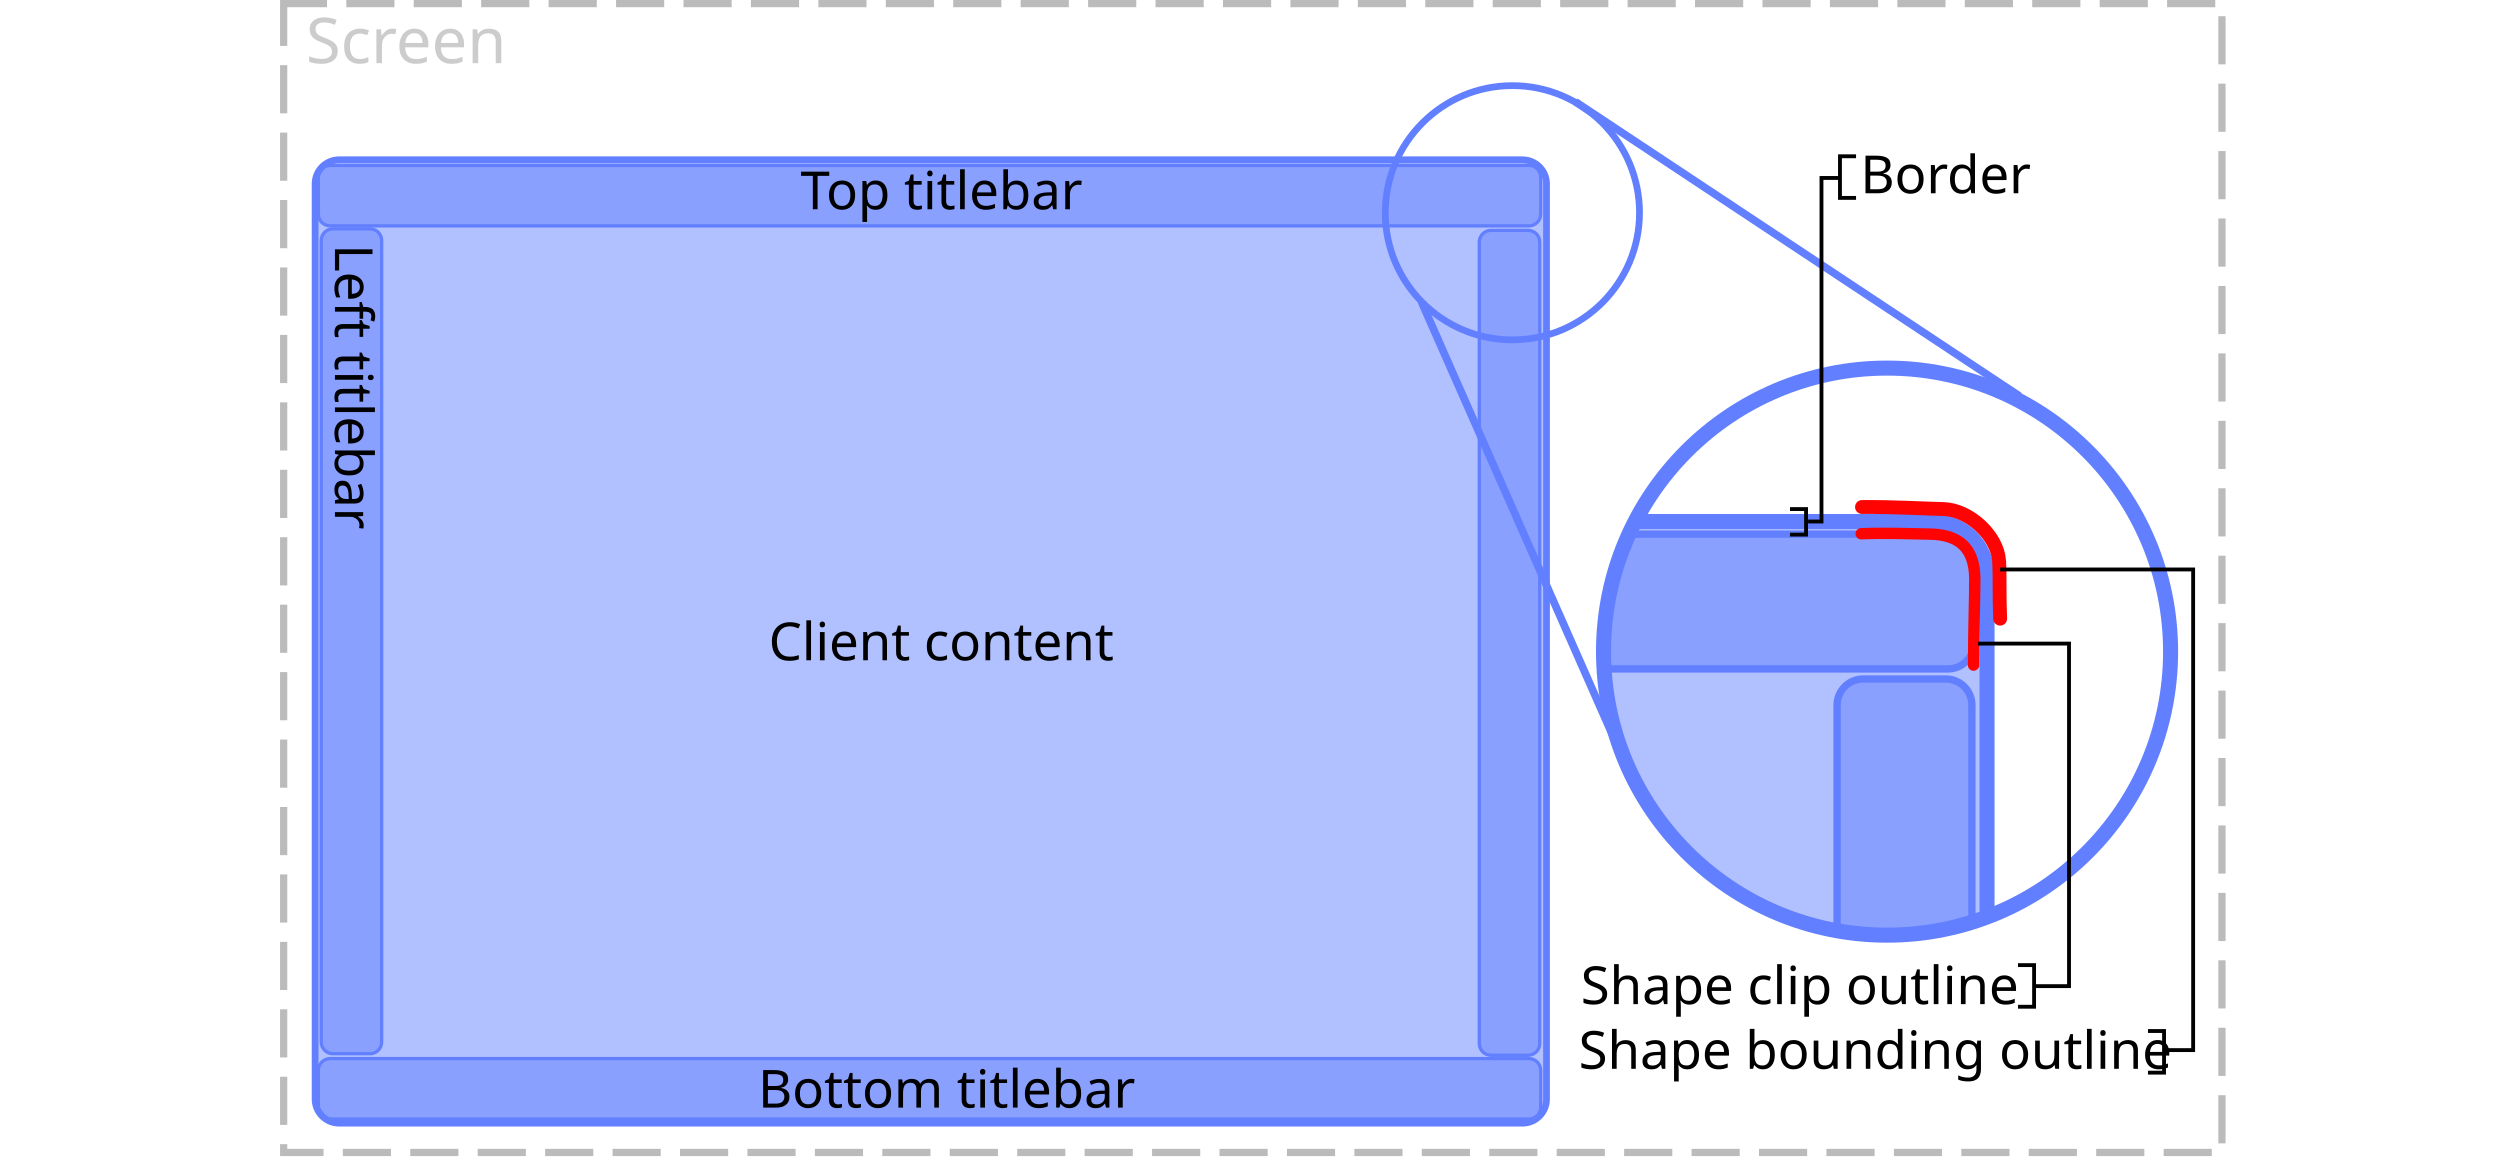
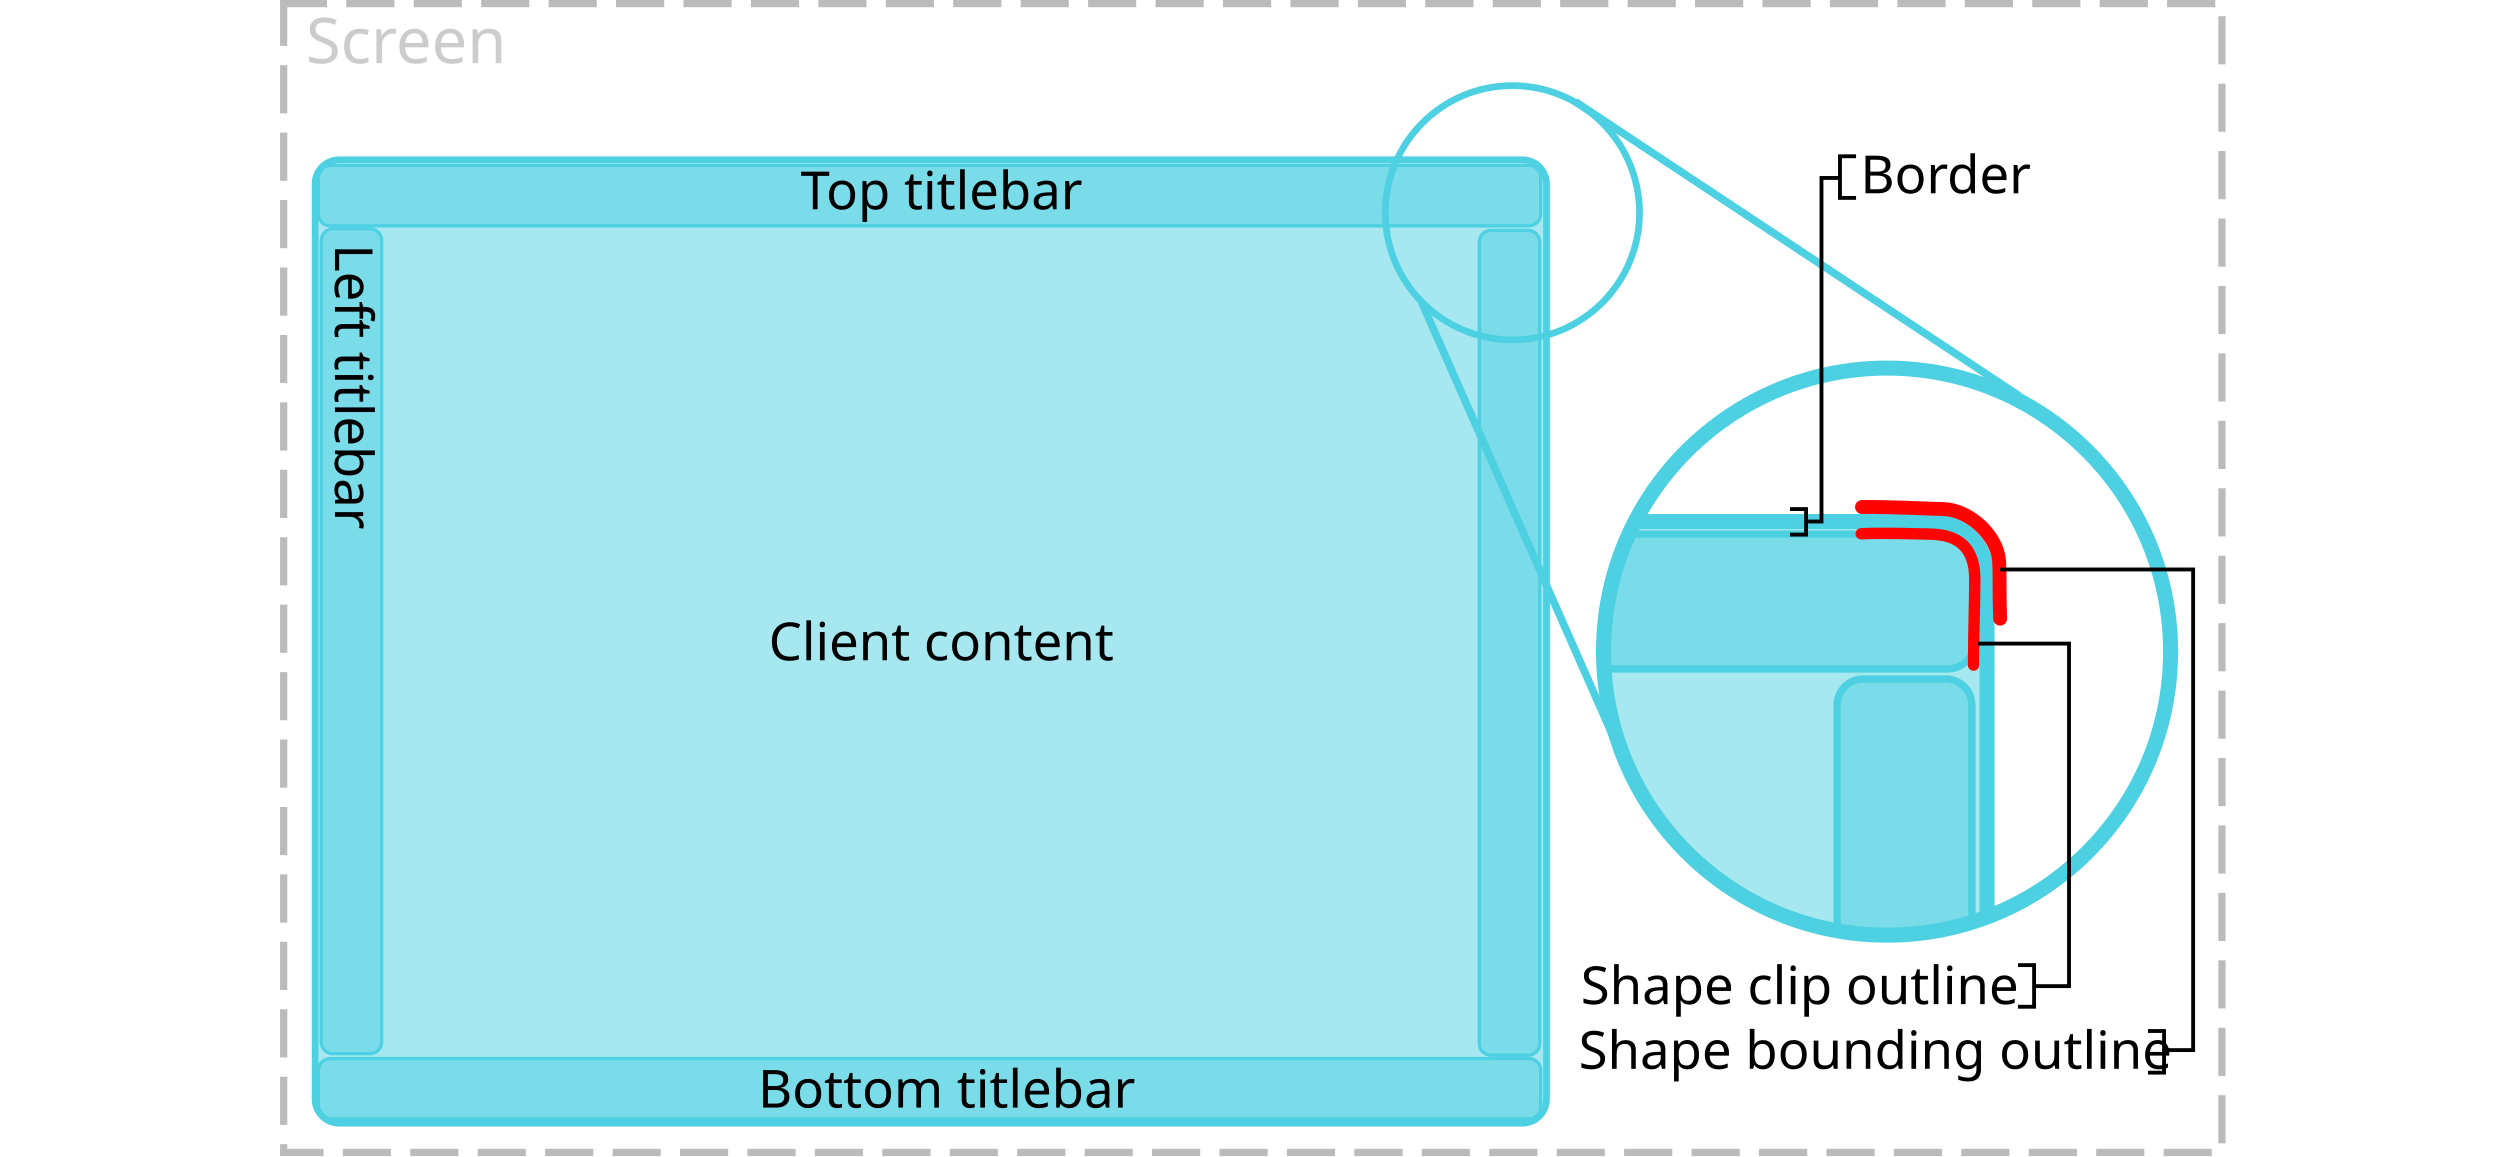
<svg xmlns="http://www.w3.org/2000/svg" width="519pt" height="240pt" viewBox="0 0 519 240" version="1.1" id="svg6069">
  <defs id="defs6142">
    <clipPath clipPathUnits="userSpaceOnUse" id="clipPath6269">
-       <circle r="26.389" cy="32.5" cx="276.944" id="circle6271" style="opacity:1;fill:#806600;fill-opacity:1;stroke:#617fff;stroke-width:1.4;stroke-linecap:round;stroke-linejoin:round;stroke-miterlimit:4;stroke-dasharray:none;stroke-opacity:1" />
+       <circle r="26.389" cy="32.5" cx="276.944" id="circle6271" style="opacity:1;fill:#806600;fill-opacity:1;stroke:#4DD0E1;stroke-width:1.4;stroke-linecap:round;stroke-linejoin:round;stroke-miterlimit:4;stroke-dasharray:none;stroke-opacity:1" />
    </clipPath>
  </defs>
  <path id="path6072" d="m 58.89,0.75 402.389,0 0,238.5 -402.389,0 z" style="fill:none;stroke:#000000;stroke-width:1.5;stroke-linecap:butt;stroke-linejoin:miter;stroke-miterlimit:10;stroke-dasharray:10, 4;stroke-dashoffset:1;stroke-opacity:0.267" />
-   <text xml:space="preserve" style="font-style:normal;font-weight:normal;font-size:13.135px;line-height:125%;font-family:sans-serif;letter-spacing:0px;word-spacing:0px;fill:#000000;fill-opacity:0.2;stroke:none;stroke-width:1px;stroke-linecap:butt;stroke-linejoin:miter;stroke-opacity:1" x="63.514" y="13.124" id="text6180">
-     <tspan id="tspan6182" x="63.514" y="13.124">Screen</tspan>
+   <text xml:space="preserve" style="font-style:normal;font-weight:normal;line-height:0%;font-family:sans-serif;letter-spacing:0px;word-spacing:0px;fill:#000000;fill-opacity:0.2;stroke:none;stroke-width:1px;stroke-linecap:butt;stroke-linejoin:miter;stroke-opacity:1" x="63.514" y="13.124" id="text6180">
+     <tspan id="tspan6182" x="63.514" y="13.124" style="font-size:13.135px;line-height:1.25">Screen</tspan>
  </text>
  <g id="g6212" transform="translate(34.80656,12.77778)">
-     <path style="fill:#617fff;fill-opacity:0.49;fill-rule:nonzero;stroke:#617fff;stroke-width:1.4;stroke-miterlimit:4;stroke-dasharray:none;stroke-opacity:1" d="m 30.607,25.393 c 0,-2.762 2.238,-5 5,-5 l 245.644,0 c 2.762,0 5,2.238 5,5 l 0,190 c 0,2.762 -2.238,5 -5,5 l -245.644,0 c -2.762,0 -5,-2.238 -5,-5 z" id="path6078" />
+     <path style="fill:#4DD0E1;fill-opacity:0.49;fill-rule:nonzero;stroke:#4DD0E1;stroke-width:1.4;stroke-miterlimit:4;stroke-dasharray:none;stroke-opacity:1" d="m 30.607,25.393 c 0,-2.762 2.238,-5 5,-5 l 245.644,0 c 2.762,0 5,2.238 5,5 l 0,190 c 0,2.762 -2.238,5 -5,5 l -245.644,0 c -2.762,0 -5,-2.238 -5,-5 z" id="path6078" />
    <g id="g6483">
-       <path style="fill:#617fff;fill-opacity:0.49;fill-rule:nonzero;stroke:#617fff;stroke-width:0.682;stroke-miterlimit:4;stroke-dasharray:none;stroke-opacity:1" d="m 31.289,23.997 c 0,-1.345 1.09,-2.435 2.435,-2.435 l 248.877,0 c 1.345,0 2.435,1.09 2.435,2.435 l 0,7.679 c 0,1.345 -1.09,2.435 -2.435,2.435 l -248.877,0 c -1.345,0 -2.435,-1.09 -2.435,-2.435 z" id="path6184" />
-       <text xml:space="preserve" style="font-style:normal;font-weight:normal;font-size:10.928px;line-height:125%;font-family:sans-serif;letter-spacing:0px;word-spacing:0px;fill:#000000;fill-opacity:1;stroke:none;stroke-width:1px;stroke-linecap:butt;stroke-linejoin:miter;stroke-opacity:1" x="131.392" y="30.662" id="text6192">
-         <tspan id="tspan6194" x="131.392" y="30.662">Top titlebar</tspan>
+       <path style="fill:#4DD0E1;fill-opacity:0.49;fill-rule:nonzero;stroke:#4DD0E1;stroke-width:0.682;stroke-miterlimit:4;stroke-dasharray:none;stroke-opacity:1" d="m 31.289,23.997 c 0,-1.345 1.09,-2.435 2.435,-2.435 l 248.877,0 c 1.345,0 2.435,1.09 2.435,2.435 l 0,7.679 c 0,1.345 -1.09,2.435 -2.435,2.435 l -248.877,0 c -1.345,0 -2.435,-1.09 -2.435,-2.435 z" id="path6184" />
+       <text xml:space="preserve" style="font-style:normal;font-weight:normal;line-height:0%;font-family:sans-serif;letter-spacing:0px;word-spacing:0px;fill:#000000;fill-opacity:1;stroke:none;stroke-width:1px;stroke-linecap:butt;stroke-linejoin:miter;stroke-opacity:1" x="131.392" y="30.662" id="text6192">
+         <tspan id="tspan6194" x="131.392" y="30.662" style="font-size:10.928px;line-height:1.25">Top titlebar</tspan>
      </text>
    </g>
    <g id="g6494">
-       <path id="path6186" d="m 31.289,209.416 c 0,-1.345 1.09,-2.435 2.435,-2.435 l 248.877,0 c 1.345,0 2.435,1.09 2.435,2.435 l 0,7.679 c 0,1.345 -1.09,2.435 -2.435,2.435 l -248.877,0 c -1.345,0 -2.435,-1.09 -2.435,-2.435 z" style="fill:#617fff;fill-opacity:0.49;fill-rule:nonzero;stroke:#617fff;stroke-width:0.682;stroke-miterlimit:4;stroke-dasharray:none;stroke-opacity:1" />
-       <text id="text6196" y="217.161" x="122.561" style="font-style:normal;font-weight:normal;font-size:10.928px;line-height:125%;font-family:sans-serif;letter-spacing:0px;word-spacing:0px;fill:#000000;fill-opacity:1;stroke:none;stroke-width:1px;stroke-linecap:butt;stroke-linejoin:miter;stroke-opacity:1" xml:space="preserve">
-         <tspan y="217.161" x="122.561" id="tspan6198">Bottom titlebar</tspan>
+       <path id="path6186" d="m 31.289,209.416 c 0,-1.345 1.09,-2.435 2.435,-2.435 l 248.877,0 c 1.345,0 2.435,1.09 2.435,2.435 l 0,7.679 c 0,1.345 -1.09,2.435 -2.435,2.435 l -248.877,0 c -1.345,0 -2.435,-1.09 -2.435,-2.435 z" style="fill:#4DD0E1;fill-opacity:0.49;fill-rule:nonzero;stroke:#4DD0E1;stroke-width:0.682;stroke-miterlimit:4;stroke-dasharray:none;stroke-opacity:1" />
+       <text id="text6196" y="217.161" x="122.561" style="font-style:normal;font-weight:normal;line-height:0%;font-family:sans-serif;letter-spacing:0px;word-spacing:0px;fill:#000000;fill-opacity:1;stroke:none;stroke-width:1px;stroke-linecap:butt;stroke-linejoin:miter;stroke-opacity:1" xml:space="preserve">
+         <tspan y="217.161" x="122.561" id="tspan6198" style="font-size:10.928px;line-height:1.25">Bottom titlebar</tspan>
      </text>
    </g>
    <g id="g6478">
-       <path id="path6188" d="m 34.312,205.974 c -1.345,0 -2.435,-1.09 -2.435,-2.435 l 0,-166.379 c 0,-1.345 1.09,-2.435 2.435,-2.435 l 7.679,0 c 1.345,0 2.435,1.09 2.435,2.435 l 0,166.379 c 0,1.345 -1.09,2.435 -2.435,2.435 z" style="fill:#617fff;fill-opacity:0.49;fill-rule:nonzero;stroke:#617fff;stroke-width:0.682;stroke-miterlimit:4;stroke-dasharray:none;stroke-opacity:1" />
-       <text xml:space="preserve" style="font-style:normal;font-weight:normal;font-size:10.928px;line-height:108%;font-family:sans-serif;letter-spacing:-0.024px;word-spacing:0px;writing-mode:tb-rl;fill:#000000;fill-opacity:1;stroke:none;stroke-width:1px;stroke-linecap:butt;stroke-linejoin:miter;stroke-opacity:1" x="37.922" y="38.963" id="text6200">
-         <tspan id="tspan6202" x="38.963" y="37.922" style="line-height:100%;letter-spacing:-0.024px">Left titlebar</tspan>
+       <path id="path6188" d="m 34.312,205.974 c -1.345,0 -2.435,-1.09 -2.435,-2.435 l 0,-166.379 c 0,-1.345 1.09,-2.435 2.435,-2.435 l 7.679,0 c 1.345,0 2.435,1.09 2.435,2.435 l 0,166.379 c 0,1.345 -1.09,2.435 -2.435,2.435 z" style="fill:#4DD0E1;fill-opacity:0.49;fill-rule:nonzero;stroke:#4DD0E1;stroke-width:0.682;stroke-miterlimit:4;stroke-dasharray:none;stroke-opacity:1" />
+       <text xml:space="preserve" style="font-style:normal;font-weight:normal;line-height:0%;font-family:sans-serif;letter-spacing:-0.024px;word-spacing:0px;writing-mode:tb-rl;fill:#000000;fill-opacity:1;stroke:none;stroke-width:1px;stroke-linecap:butt;stroke-linejoin:miter;stroke-opacity:1" x="37.922" y="37.922" id="text6200">
+         <tspan id="tspan6202" x="38.963" y="37.922" style="font-size:10.928px;line-height:100%;letter-spacing:-0.024px">Left titlebar</tspan>
      </text>
    </g>
    <g id="g6467">
-       <path style="fill:#617fff;fill-opacity:0.49;fill-rule:nonzero;stroke:#617fff;stroke-width:0.682;stroke-miterlimit:4;stroke-dasharray:none;stroke-opacity:1" d="m 274.729,206.295 c -1.345,0 -2.435,-1.09 -2.435,-2.435 l 0,-166.379 c 0,-1.345 1.09,-2.435 2.435,-2.435 l 7.679,0 c 1.345,0 2.435,1.09 2.435,2.435 l 0,166.379 c 0,1.345 -1.09,2.435 -2.435,2.435 z" id="path6190" />
-       <text id="text6204" y="32.858" x="278.376" style="font-style:normal;font-weight:normal;font-size:10.928px;line-height:125%;font-family:sans-serif;letter-spacing:0px;word-spacing:0px;writing-mode:tb-rl;fill:#000000;fill-opacity:1;stroke:none;stroke-width:1px;stroke-linecap:butt;stroke-linejoin:miter;stroke-opacity:1" xml:space="preserve">
-         <tspan y="278.376" x="32.858" id="tspan6206">Right titlebar</tspan>
+       <path style="fill:#4DD0E1;fill-opacity:0.49;fill-rule:nonzero;stroke:#4DD0E1;stroke-width:0.682;stroke-miterlimit:4;stroke-dasharray:none;stroke-opacity:1" d="m 274.729,206.295 c -1.345,0 -2.435,-1.09 -2.435,-2.435 l 0,-166.379 c 0,-1.345 1.09,-2.435 2.435,-2.435 l 7.679,0 c 1.345,0 2.435,1.09 2.435,2.435 l 0,166.379 c 0,1.345 -1.09,2.435 -2.435,2.435 z" id="path6190" />
+       <text id="text6204" y="278.376" x="278.376" style="font-style:normal;font-weight:normal;line-height:0%;font-family:sans-serif;letter-spacing:0px;word-spacing:0px;writing-mode:tb-rl;fill:#000000;fill-opacity:1;stroke:none;stroke-width:1px;stroke-linecap:butt;stroke-linejoin:miter;stroke-opacity:1" xml:space="preserve">
+         <tspan y="278.376" x="32.858" id="tspan6206" style="font-size:10.928px;line-height:1.25">Right titlebar</tspan>
      </text>
    </g>
-     <text xml:space="preserve" style="font-style:normal;font-weight:normal;font-size:10.928px;line-height:125%;font-family:sans-serif;letter-spacing:0px;word-spacing:0px;fill:#000000;fill-opacity:1;stroke:none;stroke-width:1px;stroke-linecap:butt;stroke-linejoin:miter;stroke-opacity:1" x="124.764" y="124.299" id="text6208">
-       <tspan id="tspan6210" x="124.764" y="124.299">Client content</tspan>
+     <text xml:space="preserve" style="font-style:normal;font-weight:normal;line-height:0%;font-family:sans-serif;letter-spacing:0px;word-spacing:0px;fill:#000000;fill-opacity:1;stroke:none;stroke-width:1px;stroke-linecap:butt;stroke-linejoin:miter;stroke-opacity:1" x="124.764" y="124.299" id="text6208">
+       <tspan id="tspan6210" x="124.764" y="124.299" style="font-size:10.928px;line-height:1.25">Client content</tspan>
    </text>
  </g>
  <g id="g6294" transform="matrix(2.230517,0,0,2.230517,435.7418,23.13235)">
    <g clip-path="url(#clipPath6269)" transform="translate(-296.6667,17.77778)" id="g6229">
-       <path style="fill:#617fff;fill-opacity:0.49;fill-rule:nonzero;stroke:#617fff;stroke-width:1.4;stroke-miterlimit:4;stroke-dasharray:none;stroke-opacity:1" d="m 30.607,25.393 c 0,-2.762 2.238,-5 5,-5 l 245.644,0 c 2.762,0 5,2.238 5,5 l 0,190 c 0,2.762 -2.238,5 -5,5 l -245.644,0 c -2.762,0 -5,-2.238 -5,-5 z" id="path6231" />
-       <path id="path6233" d="m 31.289,23.997 c 0,-1.345 1.09,-2.435 2.435,-2.435 l 248.877,0 c 1.345,0 2.435,1.09 2.435,2.435 l 0,7.679 c 0,1.345 -1.09,2.435 -2.435,2.435 l -248.877,0 c -1.345,0 -2.435,-1.09 -2.435,-2.435 z" style="fill:#617fff;fill-opacity:0.49;fill-rule:nonzero;stroke:#617fff;stroke-width:0.682;stroke-miterlimit:4;stroke-dasharray:none;stroke-opacity:1" />
-       <path style="fill:#617fff;fill-opacity:0.49;fill-rule:nonzero;stroke:#617fff;stroke-width:0.682;stroke-miterlimit:4;stroke-dasharray:none;stroke-opacity:1" d="m 31.289,209.416 c 0,-1.345 1.09,-2.435 2.435,-2.435 l 248.877,0 c 1.345,0 2.435,1.09 2.435,2.435 l 0,7.679 c 0,1.345 -1.09,2.435 -2.435,2.435 l -248.877,0 c -1.345,0 -2.435,-1.09 -2.435,-2.435 z" id="path6235" />
-       <path style="fill:#617fff;fill-opacity:0.49;fill-rule:nonzero;stroke:#617fff;stroke-width:0.682;stroke-miterlimit:4;stroke-dasharray:none;stroke-opacity:1" d="m 34.312,205.974 c -1.345,0 -2.435,-1.09 -2.435,-2.435 l 0,-166.379 c 0,-1.345 1.09,-2.435 2.435,-2.435 l 7.679,0 c 1.345,0 2.435,1.09 2.435,2.435 l 0,166.379 c 0,1.345 -1.09,2.435 -2.435,2.435 z" id="path6237" />
-       <path id="path6239" d="m 274.729,206.295 c -1.345,0 -2.435,-1.09 -2.435,-2.435 l 0,-166.379 c 0,-1.345 1.09,-2.435 2.435,-2.435 l 7.679,0 c 1.345,0 2.435,1.09 2.435,2.435 l 0,166.379 c 0,1.345 -1.09,2.435 -2.435,2.435 z" style="fill:#617fff;fill-opacity:0.49;fill-rule:nonzero;stroke:#617fff;stroke-width:0.682;stroke-miterlimit:4;stroke-dasharray:none;stroke-opacity:1" />
-       <text id="text6241" y="30.662" x="131.392" style="font-style:normal;font-weight:normal;font-size:10.928px;line-height:125%;font-family:sans-serif;letter-spacing:0px;word-spacing:0px;fill:#000000;fill-opacity:1;stroke:none;stroke-width:1px;stroke-linecap:butt;stroke-linejoin:miter;stroke-opacity:1" xml:space="preserve">
-         <tspan y="30.662" x="131.392" id="tspan6243">Top titlebar</tspan>
+       <path style="fill:#4DD0E1;fill-opacity:0.49;fill-rule:nonzero;stroke:#4DD0E1;stroke-width:1.4;stroke-miterlimit:4;stroke-dasharray:none;stroke-opacity:1" d="m 30.607,25.393 c 0,-2.762 2.238,-5 5,-5 l 245.644,0 c 2.762,0 5,2.238 5,5 l 0,190 c 0,2.762 -2.238,5 -5,5 l -245.644,0 c -2.762,0 -5,-2.238 -5,-5 z" id="path6231" />
+       <path id="path6233" d="m 31.289,23.997 c 0,-1.345 1.09,-2.435 2.435,-2.435 l 248.877,0 c 1.345,0 2.435,1.09 2.435,2.435 l 0,7.679 c 0,1.345 -1.09,2.435 -2.435,2.435 l -248.877,0 c -1.345,0 -2.435,-1.09 -2.435,-2.435 z" style="fill:#4DD0E1;fill-opacity:0.49;fill-rule:nonzero;stroke:#4DD0E1;stroke-width:0.682;stroke-miterlimit:4;stroke-dasharray:none;stroke-opacity:1" />
+       <path style="fill:#4DD0E1;fill-opacity:0.49;fill-rule:nonzero;stroke:#4DD0E1;stroke-width:0.682;stroke-miterlimit:4;stroke-dasharray:none;stroke-opacity:1" d="m 31.289,209.416 c 0,-1.345 1.09,-2.435 2.435,-2.435 l 248.877,0 c 1.345,0 2.435,1.09 2.435,2.435 l 0,7.679 c 0,1.345 -1.09,2.435 -2.435,2.435 l -248.877,0 c -1.345,0 -2.435,-1.09 -2.435,-2.435 z" id="path6235" />
+       <path style="fill:#4DD0E1;fill-opacity:0.49;fill-rule:nonzero;stroke:#4DD0E1;stroke-width:0.682;stroke-miterlimit:4;stroke-dasharray:none;stroke-opacity:1" d="m 34.312,205.974 c -1.345,0 -2.435,-1.09 -2.435,-2.435 l 0,-166.379 c 0,-1.345 1.09,-2.435 2.435,-2.435 l 7.679,0 c 1.345,0 2.435,1.09 2.435,2.435 l 0,166.379 c 0,1.345 -1.09,2.435 -2.435,2.435 z" id="path6237" />
+       <path id="path6239" d="m 274.729,206.295 c -1.345,0 -2.435,-1.09 -2.435,-2.435 l 0,-166.379 c 0,-1.345 1.09,-2.435 2.435,-2.435 l 7.679,0 c 1.345,0 2.435,1.09 2.435,2.435 l 0,166.379 c 0,1.345 -1.09,2.435 -2.435,2.435 z" style="fill:#4DD0E1;fill-opacity:0.49;fill-rule:nonzero;stroke:#4DD0E1;stroke-width:0.682;stroke-miterlimit:4;stroke-dasharray:none;stroke-opacity:1" />
+       <text id="text6241" y="30.662" x="131.392" style="font-style:normal;font-weight:normal;line-height:0%;font-family:sans-serif;letter-spacing:0px;word-spacing:0px;fill:#000000;fill-opacity:1;stroke:none;stroke-width:1px;stroke-linecap:butt;stroke-linejoin:miter;stroke-opacity:1" xml:space="preserve">
+         <tspan y="30.662" x="131.392" id="tspan6243" style="font-size:10.928px;line-height:1.25">Top titlebar</tspan>
      </text>
-       <text xml:space="preserve" style="font-style:normal;font-weight:normal;font-size:10.928px;line-height:125%;font-family:sans-serif;letter-spacing:0px;word-spacing:0px;fill:#000000;fill-opacity:1;stroke:none;stroke-width:1px;stroke-linecap:butt;stroke-linejoin:miter;stroke-opacity:1" x="122.561" y="217.161" id="text6245">
-         <tspan id="tspan6247" x="122.561" y="217.161">Bottom titlebar</tspan>
+       <text xml:space="preserve" style="font-style:normal;font-weight:normal;line-height:0%;font-family:sans-serif;letter-spacing:0px;word-spacing:0px;fill:#000000;fill-opacity:1;stroke:none;stroke-width:1px;stroke-linecap:butt;stroke-linejoin:miter;stroke-opacity:1" x="122.561" y="217.161" id="text6245">
+         <tspan id="tspan6247" x="122.561" y="217.161" style="font-size:10.928px;line-height:1.25">Bottom titlebar</tspan>
      </text>
-       <text id="text6249" y="38.963" x="37.922" style="font-style:normal;font-weight:normal;font-size:10.928px;line-height:108%;font-family:sans-serif;letter-spacing:-0.024px;word-spacing:0px;writing-mode:tb-rl;fill:#000000;fill-opacity:1;stroke:none;stroke-width:1px;stroke-linecap:butt;stroke-linejoin:miter;stroke-opacity:1" xml:space="preserve">
-         <tspan style="line-height:100%;letter-spacing:-0.024px" y="37.922" x="38.963" id="tspan6251">Left titlebar</tspan>
+       <text id="text6249" y="37.922" x="37.922" style="font-style:normal;font-weight:normal;line-height:0%;font-family:sans-serif;letter-spacing:-0.024px;word-spacing:0px;writing-mode:tb-rl;fill:#000000;fill-opacity:1;stroke:none;stroke-width:1px;stroke-linecap:butt;stroke-linejoin:miter;stroke-opacity:1" xml:space="preserve">
+         <tspan style="font-size:10.928px;line-height:100%;letter-spacing:-0.024px" y="37.922" x="38.963" id="tspan6251">Left titlebar</tspan>
      </text>
-       <text xml:space="preserve" style="font-style:normal;font-weight:normal;font-size:10.928px;line-height:125%;font-family:sans-serif;letter-spacing:0px;word-spacing:0px;writing-mode:tb-rl;fill:#000000;fill-opacity:1;stroke:none;stroke-width:1px;stroke-linecap:butt;stroke-linejoin:miter;stroke-opacity:1" x="278.376" y="32.858" id="text6253">
-         <tspan id="tspan6255" x="32.858" y="278.376">Right titlebar</tspan>
+       <text xml:space="preserve" style="font-style:normal;font-weight:normal;line-height:0%;font-family:sans-serif;letter-spacing:0px;word-spacing:0px;writing-mode:tb-rl;fill:#000000;fill-opacity:1;stroke:none;stroke-width:1px;stroke-linecap:butt;stroke-linejoin:miter;stroke-opacity:1" x="278.376" y="278.376" id="text6253">
+         <tspan id="tspan6255" x="32.858" y="278.376" style="font-size:10.928px;line-height:1.25">Right titlebar</tspan>
      </text>
-       <text xml:space="preserve" style="font-style:normal;font-weight:normal;font-size:10.928px;line-height:125%;font-family:sans-serif;letter-spacing:0px;word-spacing:0px;fill:#000000;fill-opacity:1;stroke:none;stroke-width:1px;stroke-linecap:butt;stroke-linejoin:miter;stroke-opacity:1" x="124.764" y="124.299" id="text6257">
-         <tspan id="tspan6259" x="124.764" y="124.299">Client content</tspan>
+       <text xml:space="preserve" style="font-style:normal;font-weight:normal;line-height:0%;font-family:sans-serif;letter-spacing:0px;word-spacing:0px;fill:#000000;fill-opacity:1;stroke:none;stroke-width:1px;stroke-linecap:butt;stroke-linejoin:miter;stroke-opacity:1" x="124.764" y="124.299" id="text6257">
+         <tspan id="tspan6259" x="124.764" y="124.299" style="font-size:10.928px;line-height:1.25">Client content</tspan>
      </text>
    </g>
-     <circle r="26.389" cy="50.278" cx="-19.722" id="path6261" style="opacity:1;fill:none;fill-opacity:1;stroke:#617fff;stroke-width:1.4;stroke-linecap:round;stroke-linejoin:round;stroke-miterlimit:4;stroke-dasharray:none;stroke-opacity:1" />
+     <circle r="26.389" cy="50.278" cx="-19.722" id="path6261" style="opacity:1;fill:none;fill-opacity:1;stroke:#4DD0E1;stroke-width:1.4;stroke-linecap:round;stroke-linejoin:round;stroke-miterlimit:4;stroke-dasharray:none;stroke-opacity:1" />
  </g>
-   <circle r="26.389" cy="44.167" cx="313.973" id="circle6292" style="opacity:1;fill:none;fill-opacity:1;stroke:#617fff;stroke-width:1.4;stroke-linecap:round;stroke-linejoin:round;stroke-miterlimit:4;stroke-dasharray:none;stroke-opacity:1" />
-   <path style="fill:#000000;fill-opacity:0;fill-rule:evenodd;stroke:#617fff;stroke-width:1.6;stroke-linecap:butt;stroke-linejoin:miter;stroke-miterlimit:4;stroke-dasharray:none;stroke-opacity:1" d="M 327.029,21.111 419.251,82.222" id="path6313" />
-   <path style="fill:#000000;fill-opacity:0;fill-rule:evenodd;stroke:#617fff;stroke-width:1.6;stroke-linecap:butt;stroke-linejoin:miter;stroke-miterlimit:4;stroke-dasharray:none;stroke-opacity:1" d="M 295.084,62.639 339.251,162.778" id="path6315" />
+   <circle r="26.389" cy="44.167" cx="313.973" id="circle6292" style="opacity:1;fill:none;fill-opacity:1;stroke:#4DD0E1;stroke-width:1.4;stroke-linecap:round;stroke-linejoin:round;stroke-miterlimit:4;stroke-dasharray:none;stroke-opacity:1" />
+   <path style="fill:#000000;fill-opacity:0;fill-rule:evenodd;stroke:#4DD0E1;stroke-width:1.6;stroke-linecap:butt;stroke-linejoin:miter;stroke-miterlimit:4;stroke-dasharray:none;stroke-opacity:1" d="M 327.029,21.111 419.251,82.222" id="path6313" />
+   <path style="fill:#000000;fill-opacity:0;fill-rule:evenodd;stroke:#4DD0E1;stroke-width:1.6;stroke-linecap:butt;stroke-linejoin:miter;stroke-miterlimit:4;stroke-dasharray:none;stroke-opacity:1" d="M 295.084,62.639 339.251,162.778" id="path6315" />
  <path style="fill:none;fill-rule:evenodd;stroke:#ff0202;stroke-width:2.88;stroke-linecap:round;stroke-linejoin:round;stroke-miterlimit:4;stroke-dasharray:none;stroke-opacity:1" d="m 386.552,105.257 c 7.05,-0.047 12.589,0.329 16.843,0.419 5.438,0.116 11.285,5.548 11.616,10.794 0.197,3.126 0.007,7.007 0.218,11.964" id="path6319" />
  <path id="path6321" d="m 386.393,110.804 c 5.592,-0.209 10.42,0.028 14.155,0.071 5.962,0.07 9.424,2.722 9.419,9.416 -0.003,4.019 -0.216,9.396 -0.259,17.775" style="fill:none;fill-rule:evenodd;stroke:#ff0202;stroke-width:2.369;stroke-linecap:round;stroke-linejoin:round;stroke-miterlimit:4;stroke-dasharray:none;stroke-opacity:1" />
-   <text id="text6192-0" y="221.886" x="327.727" style="font-style:normal;font-weight:normal;font-size:10.928px;line-height:125%;font-family:sans-serif;letter-spacing:0px;word-spacing:0px;fill:#000000;fill-opacity:1;stroke:none;stroke-width:1px;stroke-linecap:butt;stroke-linejoin:miter;stroke-opacity:1" xml:space="preserve">
-     <tspan y="221.886" x="327.727" id="tspan6194-9">Shape bounding outline</tspan>
+   <text id="text6192-0" y="221.886" x="327.727" style="font-style:normal;font-weight:normal;line-height:0%;font-family:sans-serif;letter-spacing:0px;word-spacing:0px;fill:#000000;fill-opacity:1;stroke:none;stroke-width:1px;stroke-linecap:butt;stroke-linejoin:miter;stroke-opacity:1" xml:space="preserve">
+     <tspan y="221.886" x="327.727" id="tspan6194-9" style="font-size:10.928px;line-height:1.25">Shape bounding outline</tspan>
  </text>
-   <text id="text6192-5" y="208.452" x="328.164" style="font-style:normal;font-weight:normal;font-size:10.928px;line-height:125%;font-family:sans-serif;letter-spacing:0px;word-spacing:0px;fill:#000000;fill-opacity:1;stroke:none;stroke-width:1px;stroke-linecap:butt;stroke-linejoin:miter;stroke-opacity:1" xml:space="preserve">
-     <tspan y="208.452" x="328.164" id="tspan6194-4">Shape clip outline</tspan>
+   <text id="text6192-5" y="208.452" x="328.164" style="font-style:normal;font-weight:normal;line-height:0%;font-family:sans-serif;letter-spacing:0px;word-spacing:0px;fill:#000000;fill-opacity:1;stroke:none;stroke-width:1px;stroke-linecap:butt;stroke-linejoin:miter;stroke-opacity:1" xml:space="preserve">
+     <tspan y="208.452" x="328.164" id="tspan6194-4" style="font-size:10.928px;line-height:1.25">Shape clip outline</tspan>
  </text>
  <path style="fill:none;fill-rule:evenodd;stroke:#000000;stroke-width:0.8px;stroke-linecap:butt;stroke-linejoin:miter;stroke-opacity:1" d="m 415.229,118.221 40.069,0 0,99.781 -6.285,0" id="path6349" />
  <path style="fill:none;fill-rule:evenodd;stroke:#000000;stroke-width:0.8px;stroke-linecap:butt;stroke-linejoin:miter;stroke-opacity:1" d="m 410.64,133.611 18.889,0 0,71.111 -6.944,0" id="path6351" />
  <path style="fill:none;fill-rule:evenodd;stroke:#000000;stroke-width:0.8px;stroke-linecap:butt;stroke-linejoin:miter;stroke-opacity:1" d="m 418.939,200.358 3.339,0 0,8.642 -3.339,0" id="path6353" />
  <path id="path6355" d="m 445.918,214.039 3.339,0 0,8.642 -3.339,0" style="fill:none;fill-rule:evenodd;stroke:#000000;stroke-width:0.8px;stroke-linecap:butt;stroke-linejoin:miter;stroke-opacity:1" />
  <path id="path6357" d="m 371.602,105.684 3.339,0 0,5.303 -3.339,0" style="fill:none;fill-rule:evenodd;stroke:#000000;stroke-width:0.8px;stroke-linecap:butt;stroke-linejoin:miter;stroke-opacity:1" />
  <path id="path6359" d="m 385.317,32.442 -3.339,0 0,8.642 3.339,0" style="fill:none;fill-rule:evenodd;stroke:#000000;stroke-width:0.8px;stroke-linecap:butt;stroke-linejoin:miter;stroke-opacity:1" />
  <path style="fill:none;fill-rule:evenodd;stroke:#000000;stroke-width:0.8px;stroke-linecap:butt;stroke-linejoin:miter;stroke-opacity:1" d="m 375.362,108.264 2.778,0 0,-71.319 3.611,0" id="path6361" />
-   <text xml:space="preserve" style="font-style:normal;font-weight:normal;font-size:10.928px;line-height:125%;font-family:sans-serif;letter-spacing:0px;word-spacing:0px;fill:#000000;fill-opacity:1;stroke:none;stroke-width:1px;stroke-linecap:butt;stroke-linejoin:miter;stroke-opacity:1" x="386.219" y="40.119" id="text6363">
-     <tspan id="tspan6365" x="386.219" y="40.119">Border </tspan>
+   <text xml:space="preserve" style="font-style:normal;font-weight:normal;line-height:0%;font-family:sans-serif;letter-spacing:0px;word-spacing:0px;fill:#000000;fill-opacity:1;stroke:none;stroke-width:1px;stroke-linecap:butt;stroke-linejoin:miter;stroke-opacity:1" x="386.219" y="40.119" id="text6363">
+     <tspan id="tspan6365" x="386.219" y="40.119" style="font-size:10.928px;line-height:1.25">Border </tspan>
  </text>
</svg>
